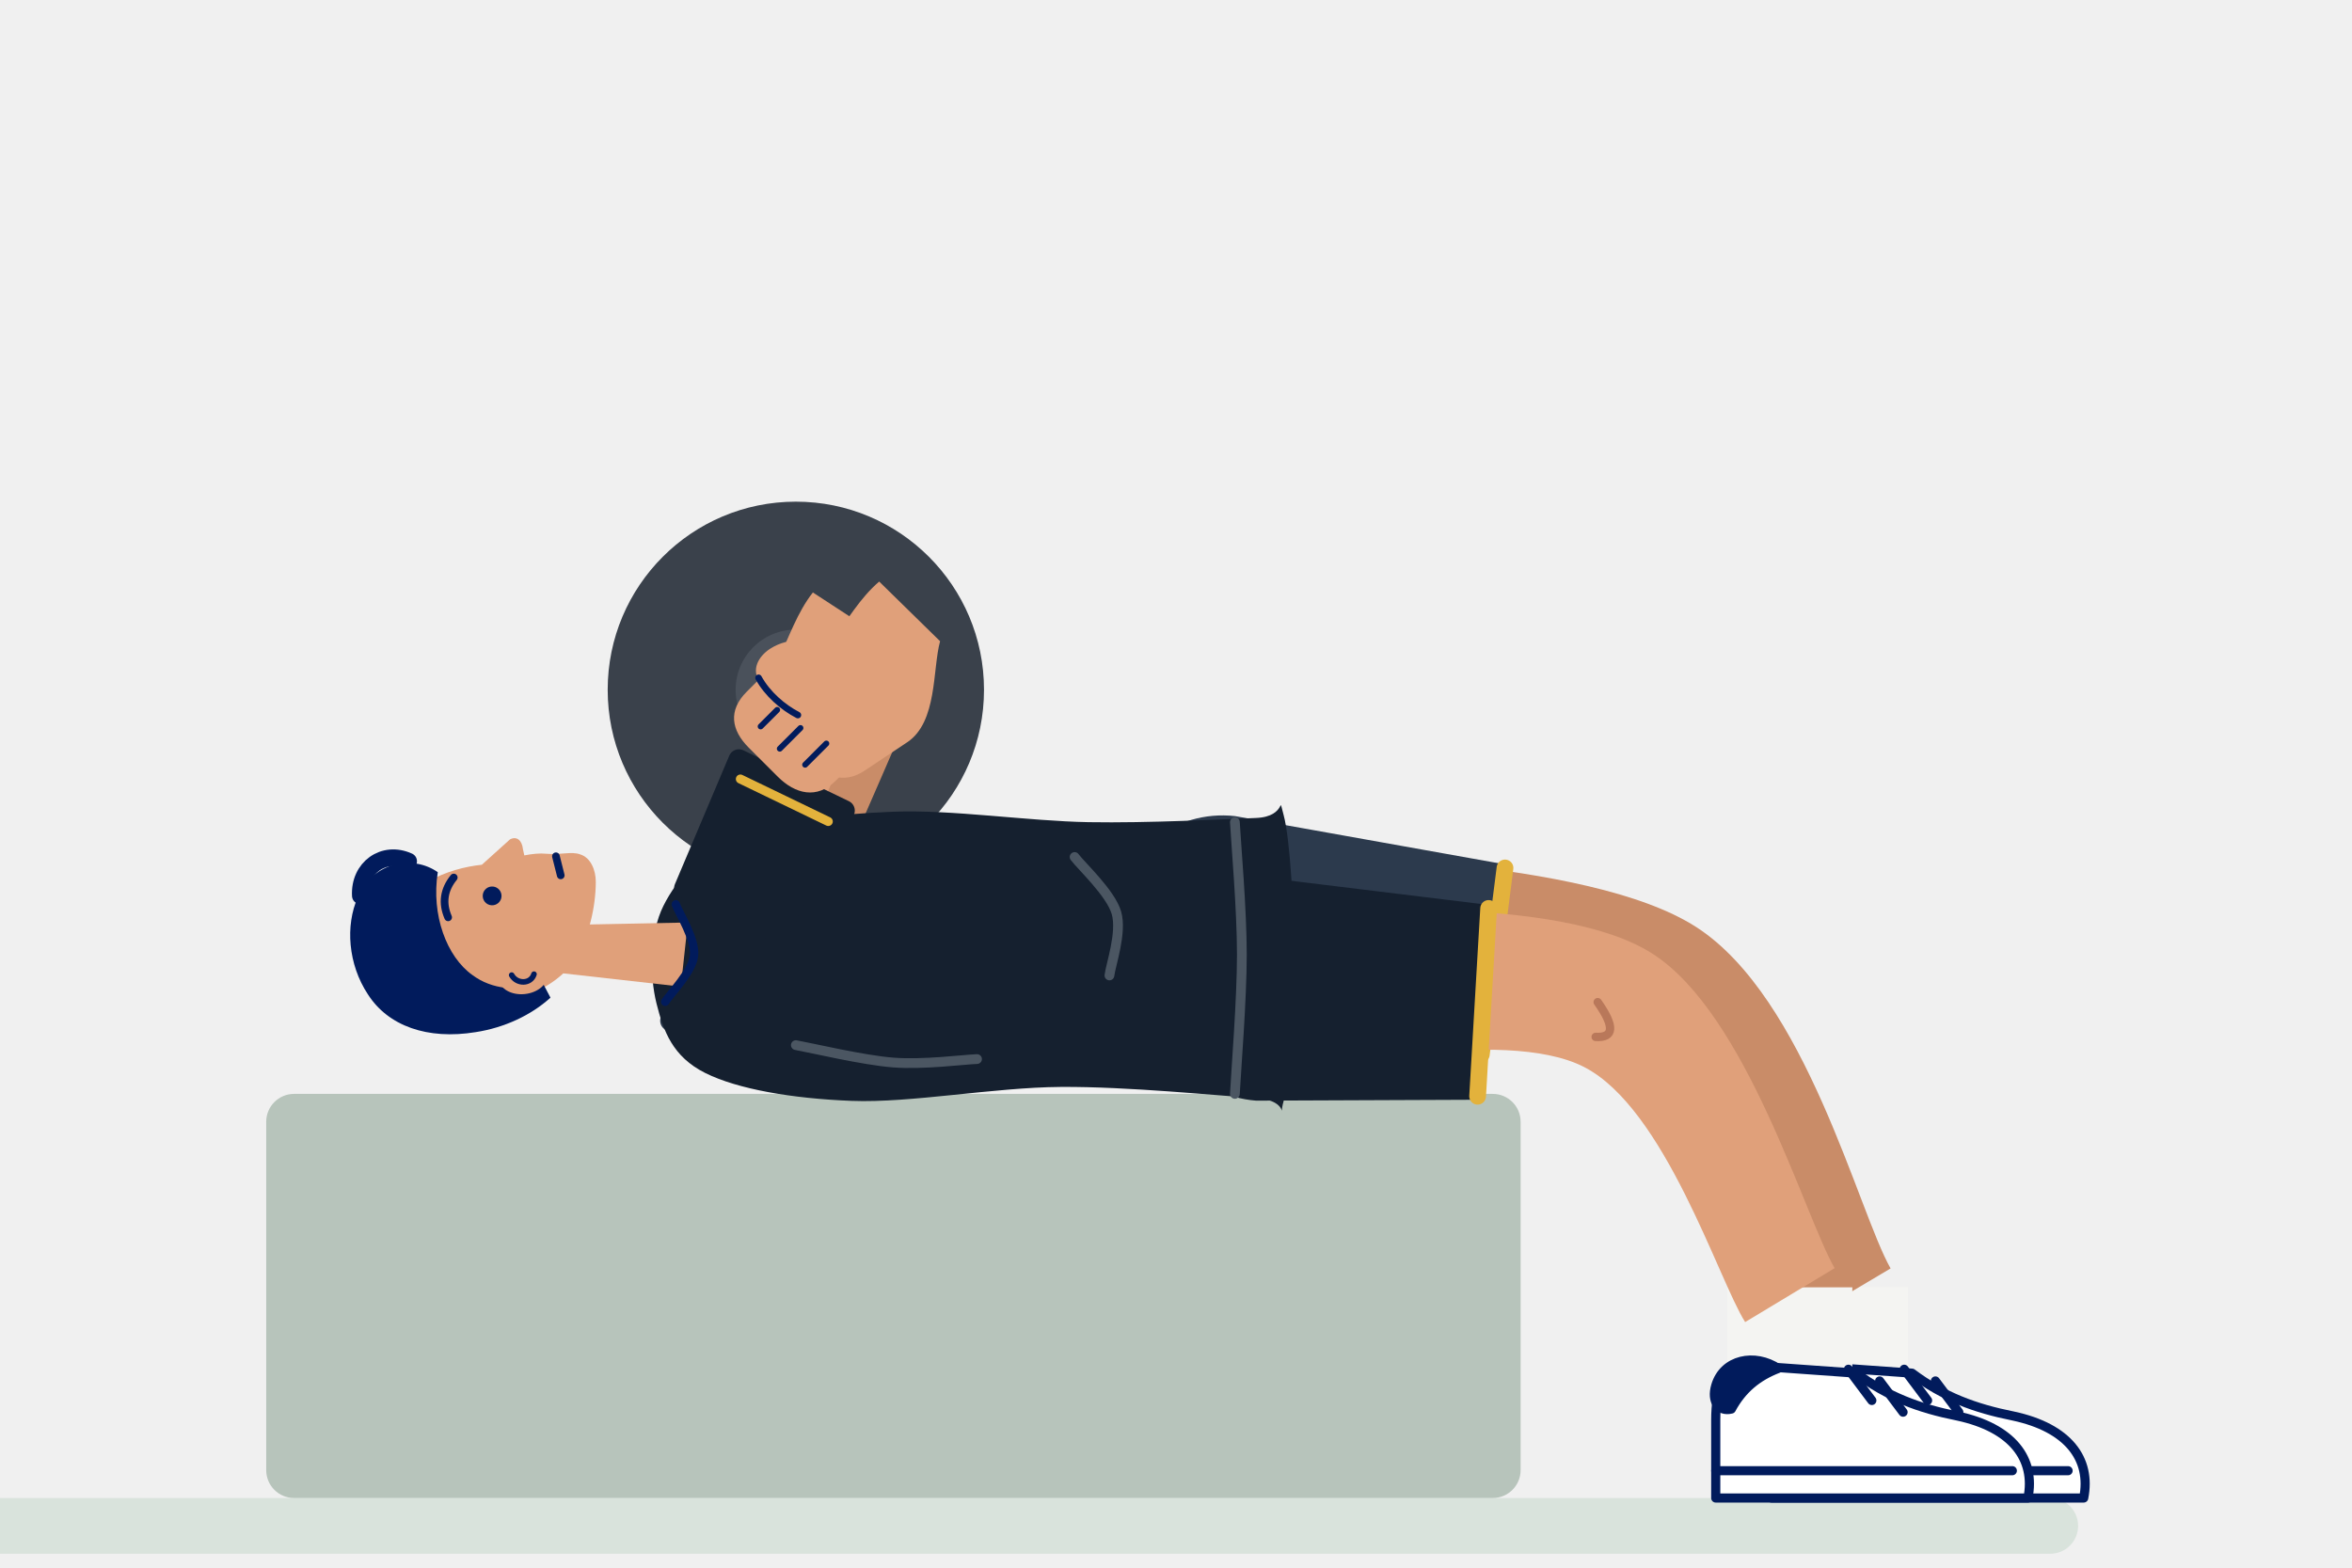
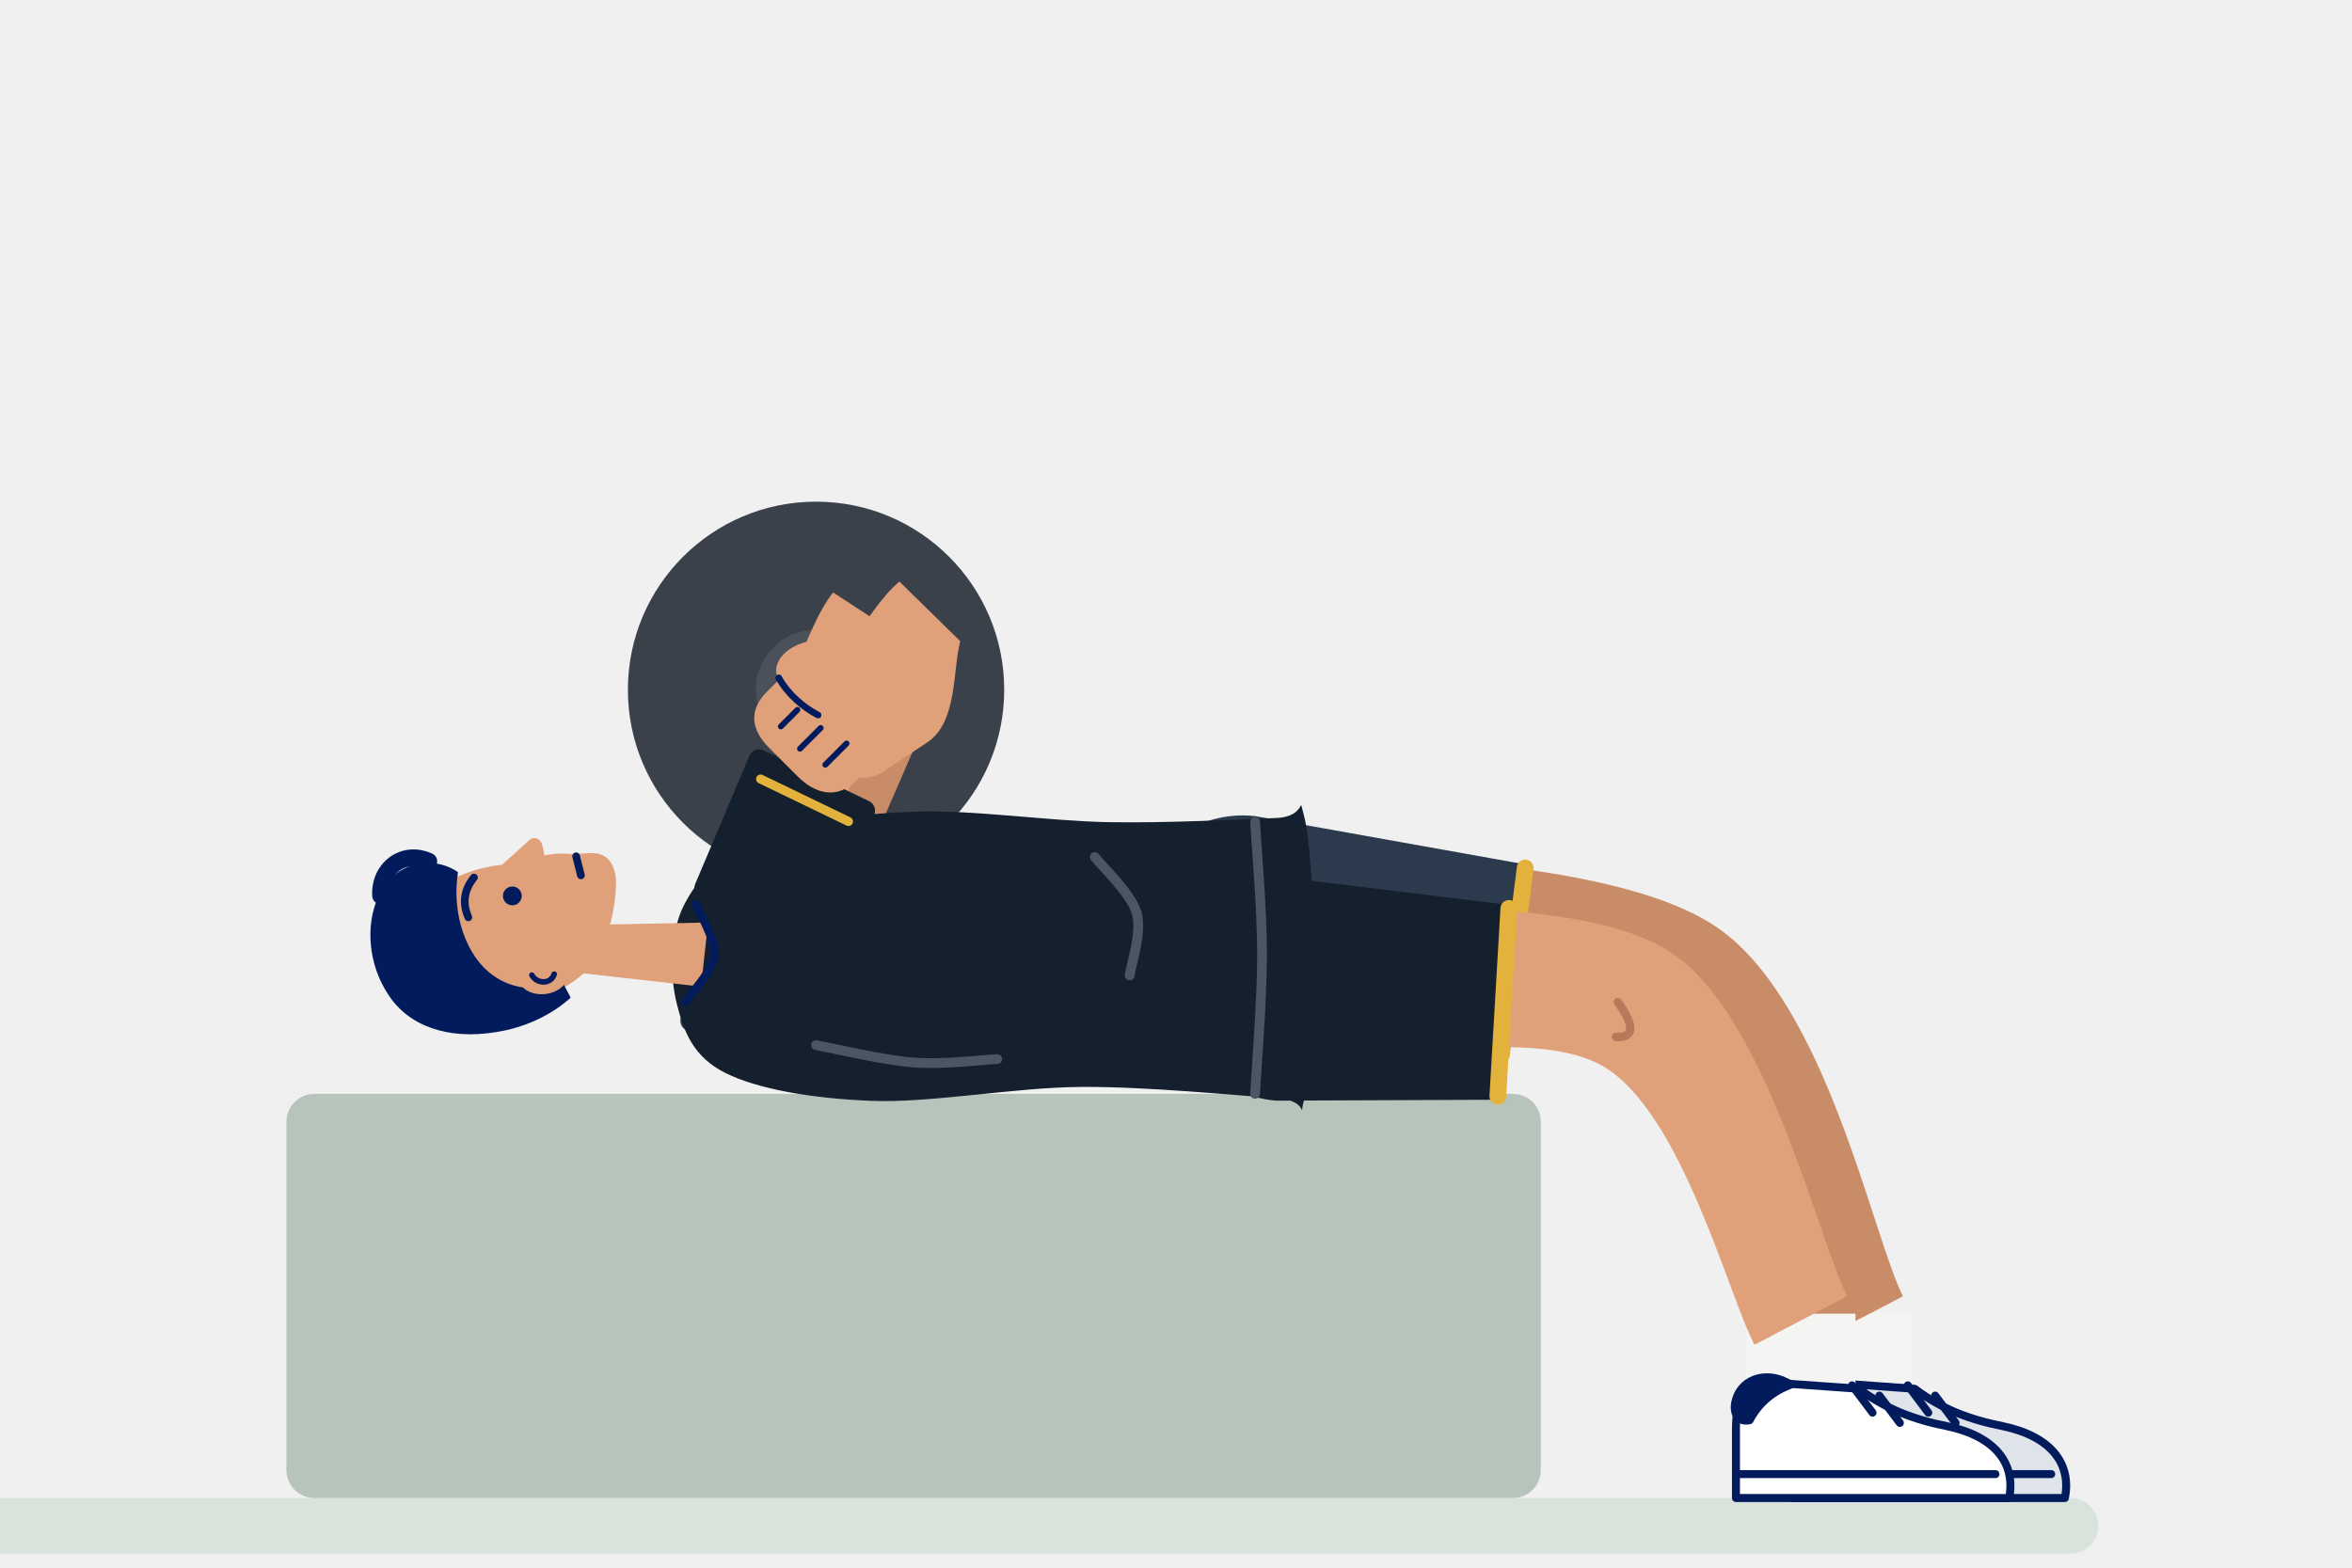
- <svg xmlns="http://www.w3.org/2000/svg" viewBox="141.8 71.0 337.5 225.0" role="img" aria-label="Spoto Press, bar just above the chest">
+ <svg xmlns="http://www.w3.org/2000/svg" viewBox="138.9 71.0 337.5 225.0" role="img" aria-label="Spoto Press, bar just above the chest">
  <rect x="40" y="286" width="400" height="8" rx="4" fill="#d9e3dc" />
  <rect x="180" y="228" width="180" height="58" rx="4" fill="#b7c4bb" />
  <g>
    <circle cx="256" cy="170" r="27" fill="#3a414b" />
    <circle cx="256" cy="170" r="8.64" fill="#4a515b" />
    <circle cx="256" cy="170" r="4" fill="#9aa2aa" />
  </g>
  <path d="M267.61 164.42 C267.31 164.57 266.63 164.42 265.77 165.29 C264.91 166.17 263 168.94 262.45 169.67 L265.55 174.33 C266.44 174.1 269.73 173.41 270.87 172.95 C272.01 172.49 272.13 171.81 272.39 171.58 A4.3 4.3 0 0 0 267.61 164.42 Z" fill="#c98c68" />
  <path d="M251.05 220.42 C252.8 216.65 257.79 206.23 261.58 197.79 C265.37 189.36 271.75 174.48 273.79 169.82 A4.2 4.2 0 0 0 266.21 166.18 C263.85 170.69 256.23 184.97 252.02 193.21 C247.81 201.44 242.8 211.85 240.95 215.58 Z" fill="#c98c68" />
  <path d="M251.37 223.91 L260.93 206.31 L245.78 199.04 L238.03 217.5 Z" fill="#2c3a4d" stroke="#2c3a4d" stroke-width="3" stroke-linecap="round" stroke-linejoin="round" />
  <path d="M258.63 207.87 C256.52 206.86 248.11 202.82 246.01 201.81" fill="none" stroke="#e3b23c" stroke-width="1.3" stroke-linecap="round" stroke-linejoin="round" />
  <path transform="translate(264 172) rotate(236.31) scale(1.05 1.05)" d="M0.4 14.8 C-2.2 11.8 -8.6 8.4 -8.6 3.4 V-3.6 C-8.6 -7.2 -6 -8.8 -2.6 -8.8 H3 C6.4 -8.8 8.6 -7.2 8.6 -3.6 V2.4 C9.8 5.8 11.4 9 11.8 12.4 Z" fill="#e0a07a" />
  <g transform="translate(264 172) rotate(236.31) scale(1.05 1.05)">
    <path d="M4.4 -8.2 C1.6 -8.2 -1.4 -8 -4 -7.5 C-6.6 -7 -7.9 -5.8 -7.9 -3.4 V0.2 Q-7.9 2 -6 2 Q-4.2 2 -4.1 0.6 Q-4 2.8 -2.1 2.8 Q-0.2 2.8 -0.1 0.9 Q0 3.1 1.9 3.1 Q3.8 3.1 3.9 1 L4.4 -1 Z" fill="#e0a07a" />
    <path d="M3.9 -8.2 H4.6 C6.6 -8.2 7.9 -7 7.9 -4.6 V0.9 Q7.9 2.9 5.9 2.9 Q3.95 2.9 3.9 1 Z" fill="#e0a07a" />
    <path d="M4.4 8.4 C7.2 8 9.8 6 10.5 2.8 C10.9 0.8 10.2 -0.9 8.6 -1.3 C6.4 -1.8 3.6 -1.6 1.6 -1.1 C0.2 -0.7 -0.3 0.9 0.6 1.9 C1.4 2.8 3.4 3 5.4 3.1 C6.2 4.4 5.8 6.4 4.4 8.4 Z" fill="#e0a07a" />
    <path d="M1.4 -0.9 C3.6 -1.6 6.4 -1.8 8.8 -1.1" fill="none" stroke="#011B5C" stroke-width="0.9" stroke-linecap="round" />
    <path d="M3.9 -5.6 V-2.4 M-0.1 -5.9 V-1.9 M-4.1 -5 V-0.9" fill="none" stroke="#011B5C" stroke-width="0.8" stroke-linecap="round" />
  </g>
-   <path d="M415.6 269.2 L397.68 267.52 L397.68 255.76 L415.6 255.76 Z" fill="#f4f4f2" />
-   <path d="M315.49 215.9 C325.37 216.58 360.67 212.48 374.79 219.94 C388.91 227.41 395.96 253.91 400.19 260.71 L413.09 253.05 C408.44 244.89 400.97 214.22 385.21 204.06 C369.45 193.9 329.63 194.09 318.51 192.1 A12 12 0 0 0 315.49 215.9 Z" fill="#c98c68" />
+   <path d="M413.15 271.3 L397.47 269.83 L397.47 259.54 L413.15 259.54 Z" fill="#f4f4f2" />
+   <path d="M315.49 215.9 C325.34 216.55 360.71 211.78 374.57 219.8 C388.43 227.81 394.65 256.62 398.66 263.99 L411.96 257.05 C407.54 248.24 401 215.03 385.43 204.2 C369.85 193.38 329.66 194.11 318.51 192.1 A12 12 0 0 0 315.49 215.9 Z" fill="#c98c68" />
  <path d="M376.52 215.59 q3.97 0.5 0.63 -4.96" fill="none" stroke="#b9785a" stroke-width="1.2" stroke-linecap="round" stroke-linejoin="round" />
  <path d="M314.98 219.87 C321.54 220.37 347.74 222.35 354.3 222.85 L357.82 195.07 C351.36 193.91 325.48 189.28 319.02 188.13 A16 16 0 0 0 314.98 219.87 Z" fill="#2c3a4d" />
  <path d="M354.36 222.35 L357.76 195.57" fill="none" stroke="#e3b23c" stroke-width="2.4" stroke-linecap="round" stroke-linejoin="round" />
-   <g transform="translate(396 286) rotate(0) scale(-1.12 1.12)" stroke="#011B5C" stroke-width="1.17" stroke-linejoin="round" stroke-linecap="round">
-     <path d="M-40 0 C-41 -5 -38 -9 -31 -10.5 C-26 -11.5 -22 -13 -18 -16 L-4 -17 C-1 -17 0 -14 0 -10 L0 0 Z" fill="#FFFFFF" />
+   <g transform="translate(396 286) rotate(0) scale(-0.98 0.98)" stroke="#011B5C" stroke-width="1.17" stroke-linejoin="round" stroke-linecap="round">
+     <path d="M-40 0 C-41 -5 -38 -9 -31 -10.5 C-26 -11.5 -22 -13 -18 -16 L-4 -17 C-1 -17 0 -14 0 -10 L0 0 Z" fill="#dfe4ea" />
    <path d="M-8 -16.6 C-5 -18.6 -1 -17.8 0 -14.4 C0.6 -12.4 -0.4 -11 -2 -11.4 C-3.4 -14 -5.4 -15.6 -8 -16.6 Z" fill="#011B5C" />
    <path d="M-38 -3.5 H0" fill="none" />
    <path d="M-24 -11 l3 -4 M-20 -12.5 l3 -4" fill="none" />
  </g>
-   <path d="M407.6 269.2 L389.68 267.52 L389.68 255.76 L407.6 255.76 Z" fill="#f4f4f2" />
-   <path d="M322.3 224.98 C330.09 224.84 357.43 218.17 369.09 224.13 C380.74 230.09 388.36 254.65 392.22 260.75 L405.06 253.01 C400.71 245.49 392.47 216.53 378.91 207.87 C365.35 199.2 332.91 202.16 323.7 201.02 A12 12 0 0 0 322.3 224.98 Z" fill="#e0a07a" />
+   <path d="M405.15 271.3 L389.47 269.83 L389.47 259.54 L405.15 259.54 Z" fill="#f4f4f2" />
+   <path d="M322.3 224.98 C330.05 224.81 357.45 217.48 368.84 223.98 C380.24 230.48 387.03 257.33 390.67 264 L403.95 257.04 C399.82 248.87 392.53 217.36 379.16 208.02 C365.78 198.68 332.95 202.19 323.7 201.02 A12 12 0 0 0 322.3 224.98 Z" fill="#e0a07a" />
  <path d="M370.77 219.82 q3.99 0.23 0.29 -4.99" fill="none" stroke="#b9785a" stroke-width="1.2" stroke-linecap="round" stroke-linejoin="round" />
  <path d="M322.06 228.97 C327.35 228.95 348.51 228.86 353.8 228.84 L355.44 200.88 C350.19 200.24 329.19 197.67 323.94 197.03 A16 16 0 0 0 322.06 228.97 Z" fill="#15202f" />
  <path d="M353.83 228.34 L355.41 201.38" fill="none" stroke="#e3b23c" stroke-width="2.4" stroke-linecap="round" stroke-linejoin="round" />
-   <g transform="translate(388 286) rotate(0) scale(-1.12 1.12)" stroke="#011B5C" stroke-width="1.17" stroke-linejoin="round" stroke-linecap="round">
+   <g transform="translate(388 286) rotate(0) scale(-0.98 0.98)" stroke="#011B5C" stroke-width="1.17" stroke-linejoin="round" stroke-linecap="round">
    <path d="M-40 0 C-41 -5 -38 -9 -31 -10.5 C-26 -11.5 -22 -13 -18 -16 L-4 -17 C-1 -17 0 -14 0 -10 L0 0 Z" fill="#FFFFFF" />
    <path d="M-8 -16.6 C-5 -18.6 -1 -17.8 0 -14.4 C0.6 -12.4 -0.4 -11 -2 -11.4 C-3.4 -14 -5.4 -15.6 -8 -16.6 Z" fill="#011B5C" />
    <path d="M-38 -3.5 H0" fill="none" />
    <path d="M-24 -11 l3 -4 M-20 -12.5 l3 -4" fill="none" />
  </g>
  <path d="M326 188 C325.08 184.65 326.67 188.23 322 188.4 C317.33 188.57 306.67 189.15 298 189 C289.33 188.85 278.33 187.17 270 187.5 C261.67 187.83 253.5 188.75 248 191 C242.5 193.25 239 197 237 201 C235 205 235 211 236 215 C237 219 238.33 222.67 243 225 C247.67 227.33 255.5 228.67 264 229 C272.5 229.33 284.33 227.07 294 227 C303.67 226.93 316.67 228.27 322 228.6 C327.33 228.93 325.08 232.35 326 229 C326.92 225.65 327.5 215.33 327.5 208.5 C327.5 201.67 326.92 191.35 326 188 Z" fill="#15202f" />
  <path d="M319 189 C319.17 192.17 320 201.5 320 208 C320 214.5 319.17 224.67 319 228" fill="none" stroke="#4b5662" stroke-width="1.4" stroke-linecap="round" stroke-linejoin="round" />
  <path d="M256 221 C258.33 221.42 265.67 223.17 270 223.5 C274.33 223.83 280 223.08 282 223" fill="none" stroke="#4b5662" stroke-width="1.4" stroke-linecap="round" stroke-linejoin="round" />
  <path d="M296 194 C297 195.33 301.17 199.17 302 202 C302.83 204.83 301.17 209.5 301 211" fill="none" stroke="#4b5662" stroke-width="1.4" stroke-linecap="round" stroke-linejoin="round" />
  <path d="M240.5 203.4 L239.5 212.6 L222.53 210.69 L224.82 203.71 Z" fill="#e0a07a" />
  <path d="M238.77 200.79 C239.21 202.02 241.65 205.82 241.39 208.15 C241.14 210.48 237.94 213.67 237.25 214.78" fill="none" stroke="#011B5C" stroke-width="1.2" stroke-linecap="round" stroke-linejoin="round" />
  <g transform="translate(214.5 206) rotate(-96) scale(-1 1)">
    <path d="M-9.6 -10.4 C-10.8 -7.6 -11.2 -4.8 -11.2 -2.4 L-14.4 2 C-14.8 3 -14.1 3.7 -12.8 3.7 L-11.9 3.8 C-12 5 -12 6 -11.8 7 C-11.4 9 -11.8 10.6 -11.2 11.8 C-10.6 13.2 -8.8 13.8 -7 13.6 C-3.4 13.2 0.6 11.8 3.6 9.6 C5.6 8 7.2 5.4 8 2.4 L8.6 -6 L2 -14 Z" fill="#e0a07a" />
    <path d="M-10.8 -8.8 C-13.6 -12 -13.4 -17.8 -8.4 -20.6 C-4.6 -22.8 1 -23 5.6 -20.6 C10.4 -18.2 13 -12.8 12.6 -5.8 C12.4 -1.6 11 2.4 8.8 5.4 L6.8 4.6 C7.4 0.8 6.8 -2.8 4.4 -5.4 C1.4 -8.8 -4.8 -10.4 -10.8 -8.8 Z" fill="#011B5C" />
    <path d="M-12.8 -12.8 C-14.8 -16.2 -12.6 -20 -8.6 -20.2" fill="none" stroke="#011B5C" stroke-width="2.4" stroke-linecap="round" stroke-linejoin="round" />
    <ellipse cx="5.4" cy="1.8" rx="2.5" ry="3.5" fill="#e0a07a" />
    <path d="M5 0.2 C6.4 0.8 6.6 2.8 5.2 3.4" fill="none" stroke="#011B5C" stroke-width="0.8" stroke-linecap="round" stroke-linejoin="round" />
    <circle cx="-6.6" cy="-1.4" r="1.35" fill="#011B5C" />
    <path d="M-9.8 -6.6 Q-7.4 -9 -4.2 -8" fill="none" stroke="#011B5C" stroke-width="1.1" stroke-linecap="round" stroke-linejoin="round" />
    <path d="M-11.3 8.3 l2.8 0.4" fill="none" stroke="#011B5C" stroke-width="1.1" stroke-linecap="round" stroke-linejoin="round" />
  </g>
  <path d="M258.96 166.96 C258.74 167.11 258.12 167.02 257.63 167.87 C257.14 168.71 256.29 171.33 256.02 172.02 L259.98 175.98 C260.67 175.71 263.29 174.86 264.13 174.37 C264.98 173.88 264.89 173.26 265.04 173.04 A4.3 4.3 0 0 0 258.96 166.96 Z" fill="#e0a07a" />
  <path d="M253.04 201.43 C254.05 199.24 256.95 193.19 259.07 188.25 C261.2 183.32 264.66 174.56 265.78 171.83 A4.2 4.2 0 0 0 258.22 168.17 C256.77 170.75 252.07 178.91 249.53 183.65 C246.98 188.38 244.05 194.41 242.96 196.57 Z" fill="#e0a07a" />
  <path d="M253.36 204.92 L262.96 187.34 L247.83 180.04 L240.03 198.48 Z" fill="#15202f" stroke="#15202f" stroke-width="3" stroke-linecap="round" stroke-linejoin="round" />
  <path d="M260.65 188.9 C258.55 187.88 250.14 183.82 248.04 182.81" fill="none" stroke="#e3b23c" stroke-width="1.3" stroke-linecap="round" stroke-linejoin="round" />
  <path transform="translate(258 174) rotate(225) scale(1.05 1.05)" d="M0.4 14.8 C-2.2 11.8 -8.6 8.4 -8.6 3.4 V-3.6 C-8.6 -7.2 -6 -8.8 -2.6 -8.8 H3 C6.4 -8.8 8.6 -7.2 8.6 -3.6 V2.4 C9.8 5.8 11.4 9 11.8 12.4 Z" fill="#e0a07a" />
  <g transform="translate(258 174) rotate(225) scale(1.05 1.05)">
    <path d="M4.4 -8.2 C1.6 -8.2 -1.4 -8 -4 -7.5 C-6.6 -7 -7.9 -5.8 -7.9 -3.4 V0.2 Q-7.9 2 -6 2 Q-4.2 2 -4.1 0.6 Q-4 2.8 -2.1 2.8 Q-0.2 2.8 -0.1 0.9 Q0 3.1 1.9 3.1 Q3.8 3.1 3.9 1 L4.4 -1 Z" fill="#e0a07a" />
    <path d="M3.9 -8.2 H4.6 C6.6 -8.2 7.9 -7 7.9 -4.6 V0.9 Q7.9 2.9 5.9 2.9 Q3.95 2.9 3.9 1 Z" fill="#e0a07a" />
    <path d="M4.4 8.4 C7.2 8 9.8 6 10.5 2.8 C10.9 0.8 10.2 -0.9 8.6 -1.3 C6.4 -1.8 3.6 -1.6 1.6 -1.1 C0.2 -0.7 -0.3 0.9 0.6 1.9 C1.4 2.8 3.4 3 5.4 3.1 C6.2 4.4 5.8 6.4 4.4 8.4 Z" fill="#e0a07a" />
    <path d="M1.4 -0.9 C3.6 -1.6 6.4 -1.8 8.8 -1.1" fill="none" stroke="#011B5C" stroke-width="0.9" stroke-linecap="round" />
    <path d="M3.9 -5.6 V-2.4 M-0.1 -5.9 V-1.9 M-4.1 -5 V-0.9" fill="none" stroke="#011B5C" stroke-width="0.8" stroke-linecap="round" />
  </g>
</svg>
